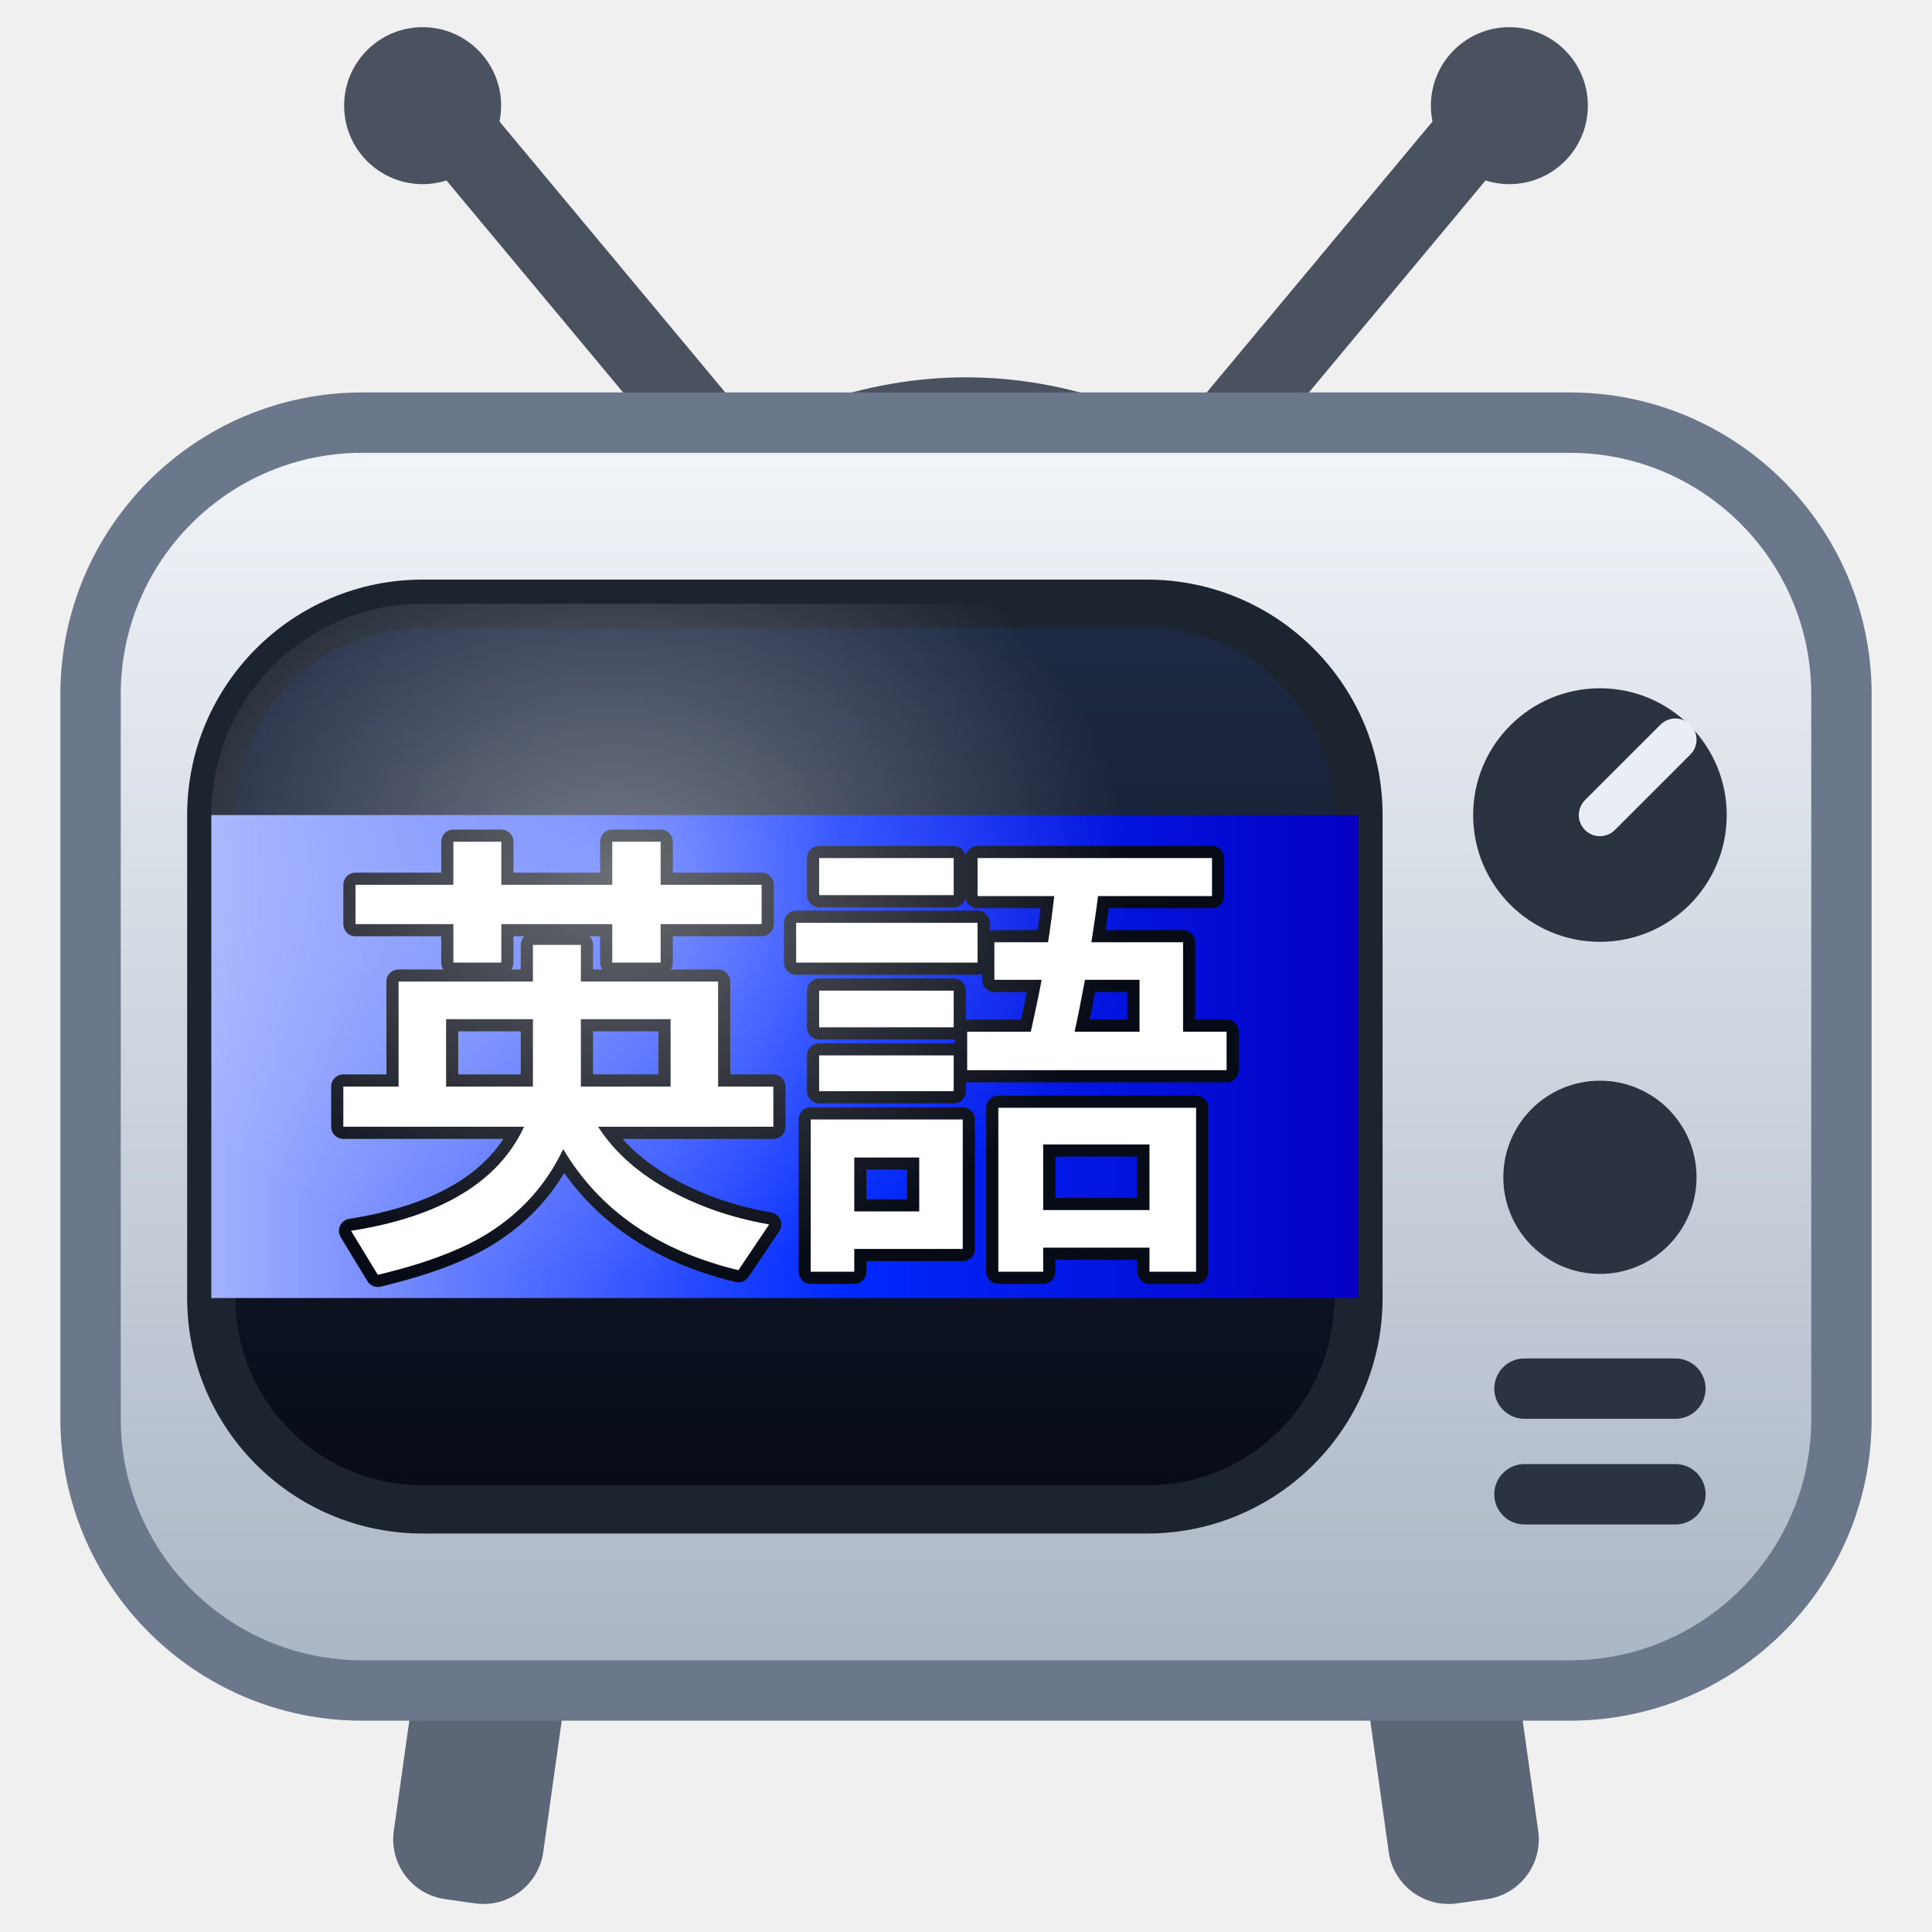
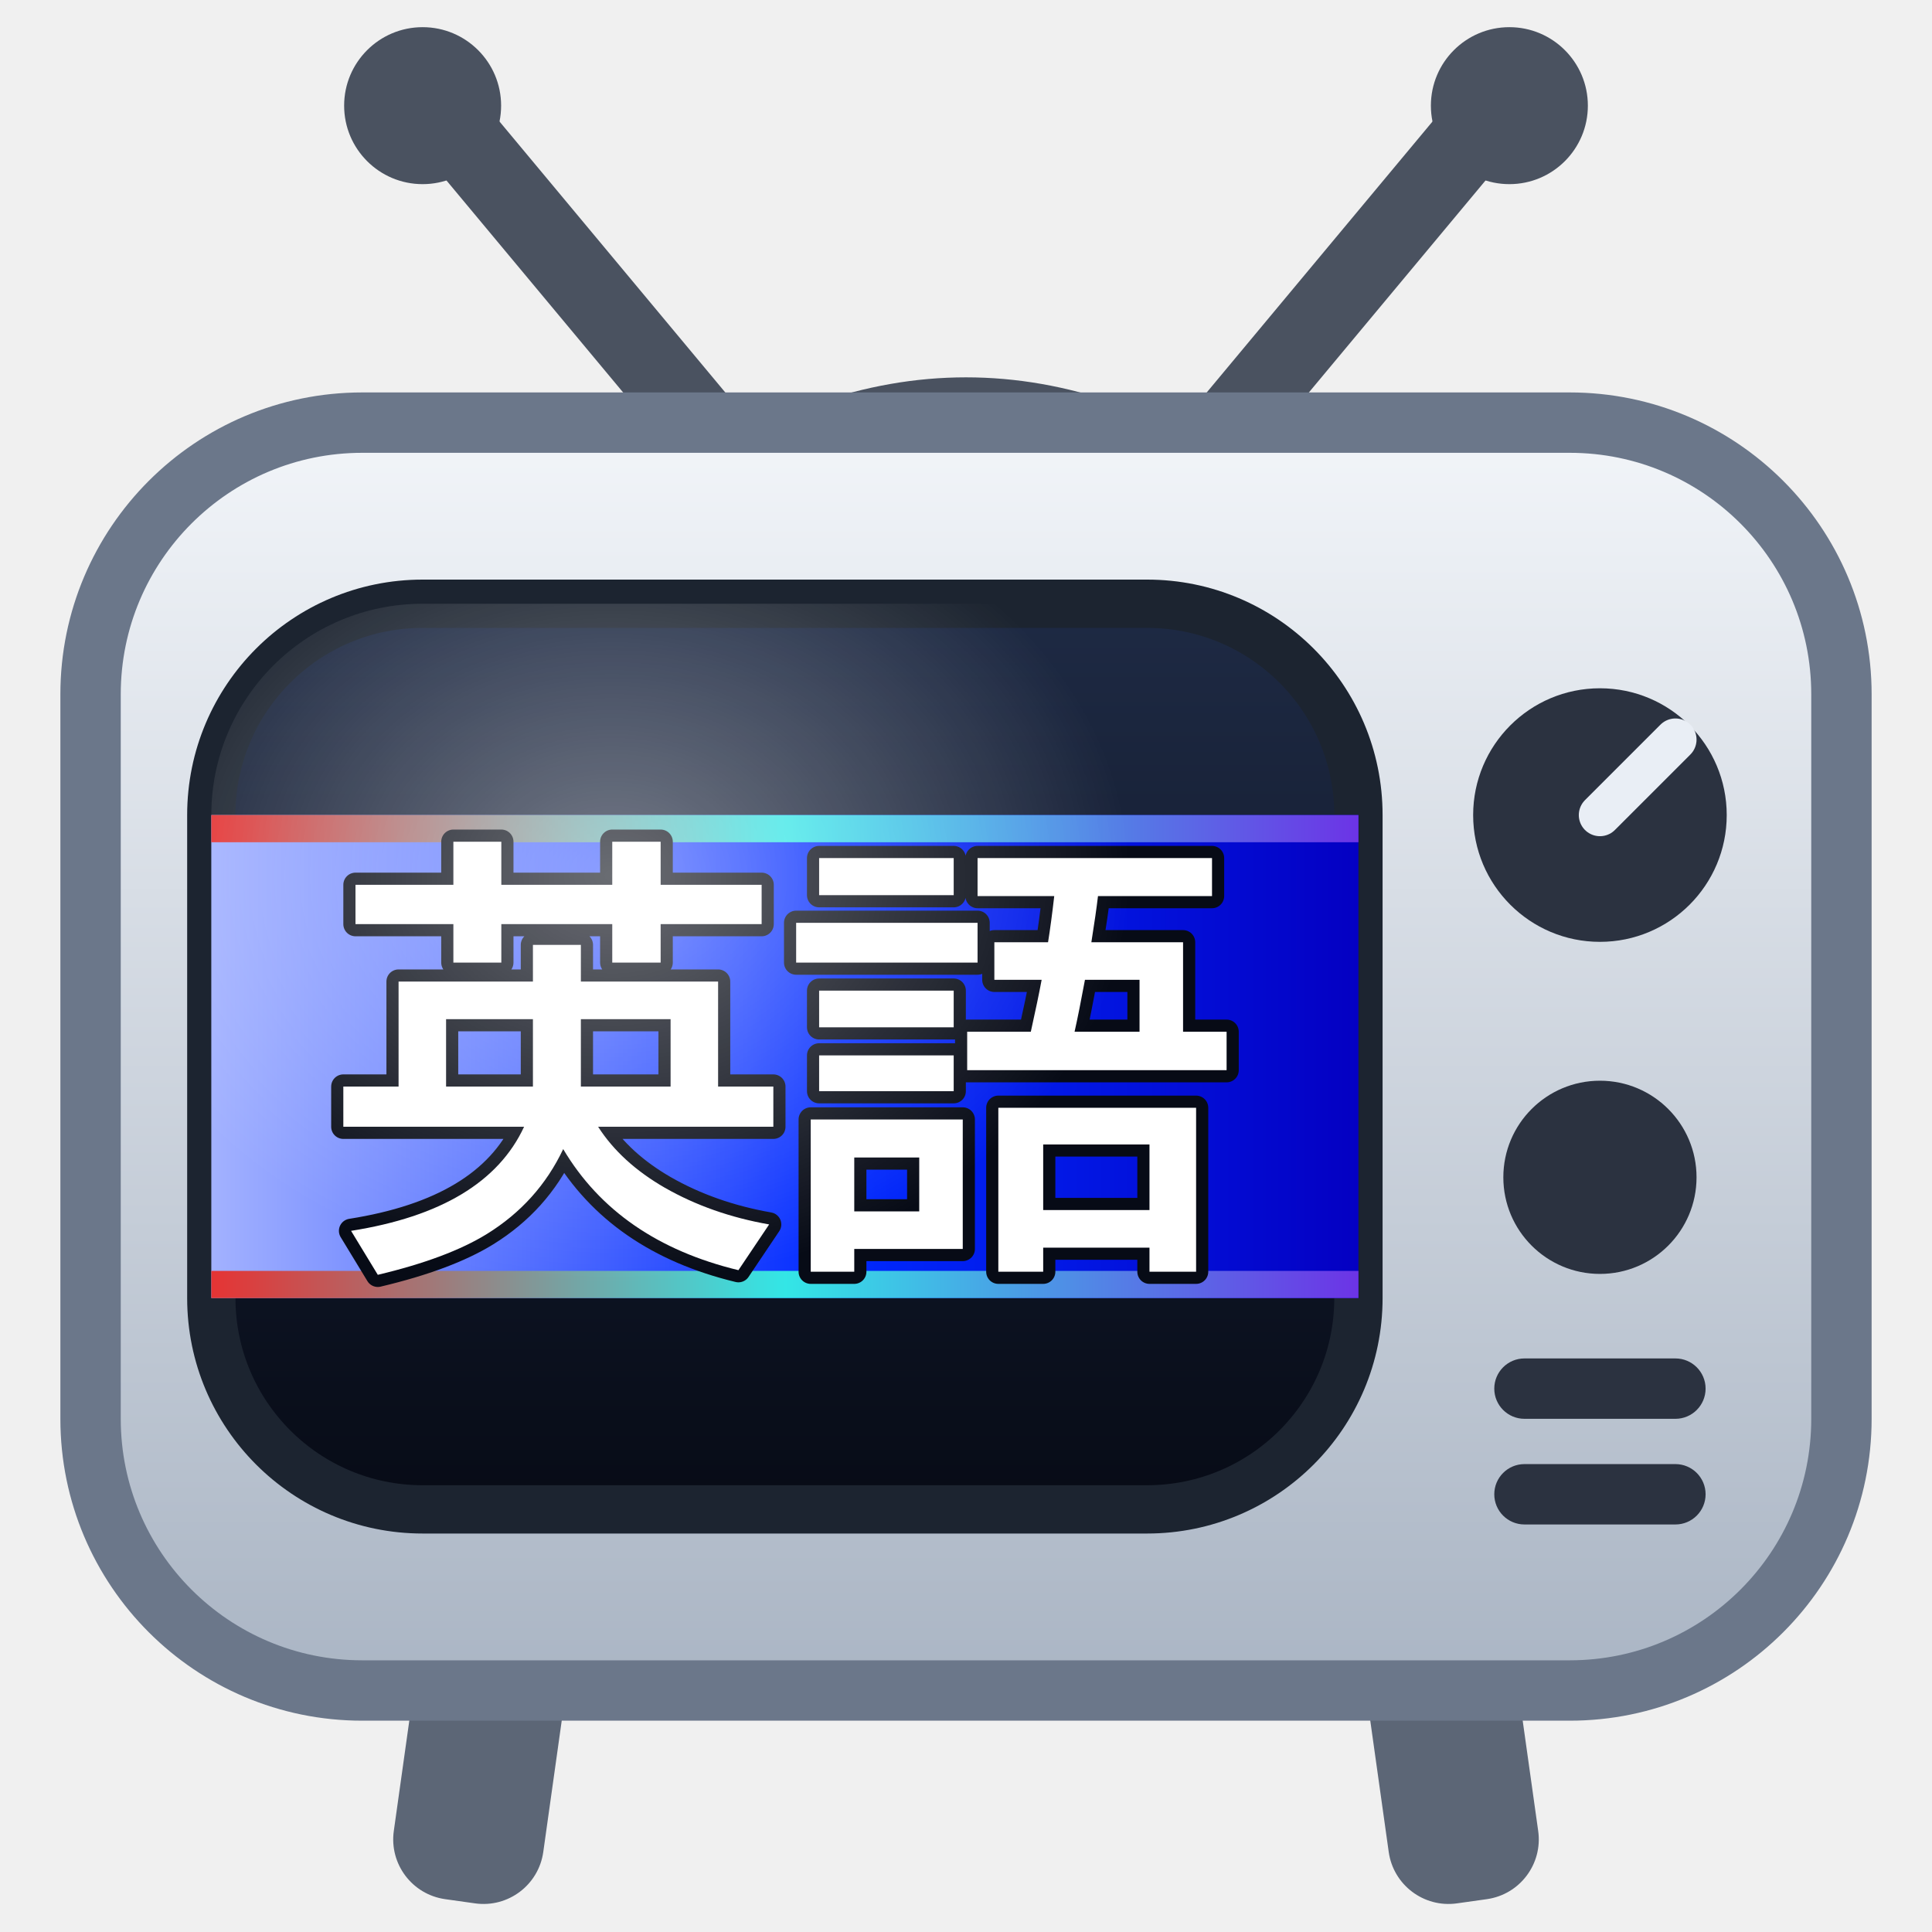
<svg xmlns="http://www.w3.org/2000/svg" viewBox="0 0 64 64">
  <defs>
    <linearGradient id="cab" x1="0" y1="0" x2="0" y2="1">
      <stop offset="0" stop-color="#F2F5F9" />
      <stop offset="1" stop-color="#AAB5C4" />
    </linearGradient>
    <linearGradient id="scr" x1="0" y1="0" x2="0" y2="1">
      <stop offset="0" stop-color="#1E2A44" />
      <stop offset="1" stop-color="#070B16" />
    </linearGradient>
    <linearGradient id="bd" x1="0" y1="0" x2="1" y2="0">
      <stop offset="0" stop-color="#A3B2FF" />
      <stop offset=".55" stop-color="#0029FF" />
      <stop offset="1" stop-color="#0400C2" />
    </linearGradient>
    <clipPath id="sc">
      <rect x="7" y="20" width="38" height="30" rx="7" />
    </clipPath>
    <radialGradient id="gl" cx=".35" cy=".3" r=".9">
      <stop offset="0" stop-color="#fff" stop-opacity=".4" />
      <stop offset=".5" stop-color="#fff" stop-opacity="0" />
    </radialGradient>
+     <linearGradient id="rbl" x1="0" y1="0" x2="1" y2="0">
+       <stop offset="0" stop-color="#E63333" />
+       <stop offset=".5" stop-color="#33E6E6" />
+       <stop offset="1" stop-color="#6C33E6" />
+     </linearGradient>
  </defs>
  <path d="M24 15 L14 3 M40 15 L50 3" stroke="#4A5260" stroke-width="2.6" stroke-linecap="round" />
  <circle cx="14" cy="3.5" r="2.6" fill="#4A5260" />
  <circle cx="50" cy="3.5" r="2.6" fill="#4A5260" />
  <path d="M22 16 Q32 9 42 16 Z" fill="#4A5260" />
  <rect x="14" y="54" width="5" height="9" rx="2" fill="#5C6676" transform="rotate(8 16 54)" />
  <rect x="45" y="54" width="5" height="9" rx="2" fill="#5C6676" transform="rotate(-8 48 54)" />
  <rect x="3" y="14" width="58" height="42" rx="9" fill="url(#cab)" stroke="#6B778A" stroke-width="2" />
  <rect x="7" y="20" width="38" height="30" rx="7" fill="url(#scr)" stroke="#1C2430" stroke-width="1.6" />
  <rect x="7" y="27" width="38" height="16" fill="url(#bd)" clip-path="url(#sc)" />
+   <rect x="7" y="27" width="38" height="0.9" fill="url(#rbl)" clip-path="url(#sc)" />
+   <rect x="7" y="42.1" width="38" height="0.9" fill="url(#rbl)" clip-path="url(#sc)" />
  <path d="M1204 461Q1308 299 1506 185Q1716 65 1978 19L1839 -188Q1293 -56 1046 360Q932 119 701 -24Q523 -134 207 -209L86 -10Q695 86 869 461H51V643H301V1118H909V1284H1126V1118H1747V643H1997V461ZM909 948H516V643H909ZM1126 948V643H1532V948ZM549 1556V1751H766V1556H1268V1751H1487V1556H1944V1378H1487V1204H1268V1378H766V1204H549V1378H106V1556Z" fill="#fff" stroke="#070B16" stroke-width="110" paint-order="stroke" stroke-linejoin="round" transform="translate(11.00 40.70) scale(0.00732 -0.00732)" />
  <path d="M805 494V-92H314V-195H117V494ZM314 322V78H608V322ZM1417 1505Q1408 1428 1387 1296H1802V891H1999V717H825V891H1113Q1145 1035 1162 1126H948V1296H1191Q1205 1383 1219 1505H872V1677H1933V1505ZM1605 1126H1358Q1331 980 1311 891H1605ZM1861 547V-195H1650V-86H1169V-195H966V547ZM1169 381V84H1650V381ZM155 1677H764V1509H155ZM51 1384H872V1204H51ZM155 1077H764V911H155ZM155 784H764V622H155Z" fill="#fff" stroke="#070B16" stroke-width="110" paint-order="stroke" stroke-linejoin="round" transform="translate(26.00 40.70) scale(0.00732 -0.00732)" />
  <rect x="7" y="20" width="38" height="30" rx="7" fill="url(#gl)" />
  <circle cx="53" cy="27" r="4.2" fill="#2B3240" />
  <path d="M53 27 L55.5 24.5" stroke="#E9EEF5" stroke-width="1.4" stroke-linecap="round" />
  <circle cx="53" cy="39" r="3.2" fill="#2B3240" />
  <rect x="49.5" y="45" width="7" height="2" rx="1" fill="#2B3240" />
  <rect x="49.5" y="48.5" width="7" height="2" rx="1" fill="#2B3240" />
</svg>
